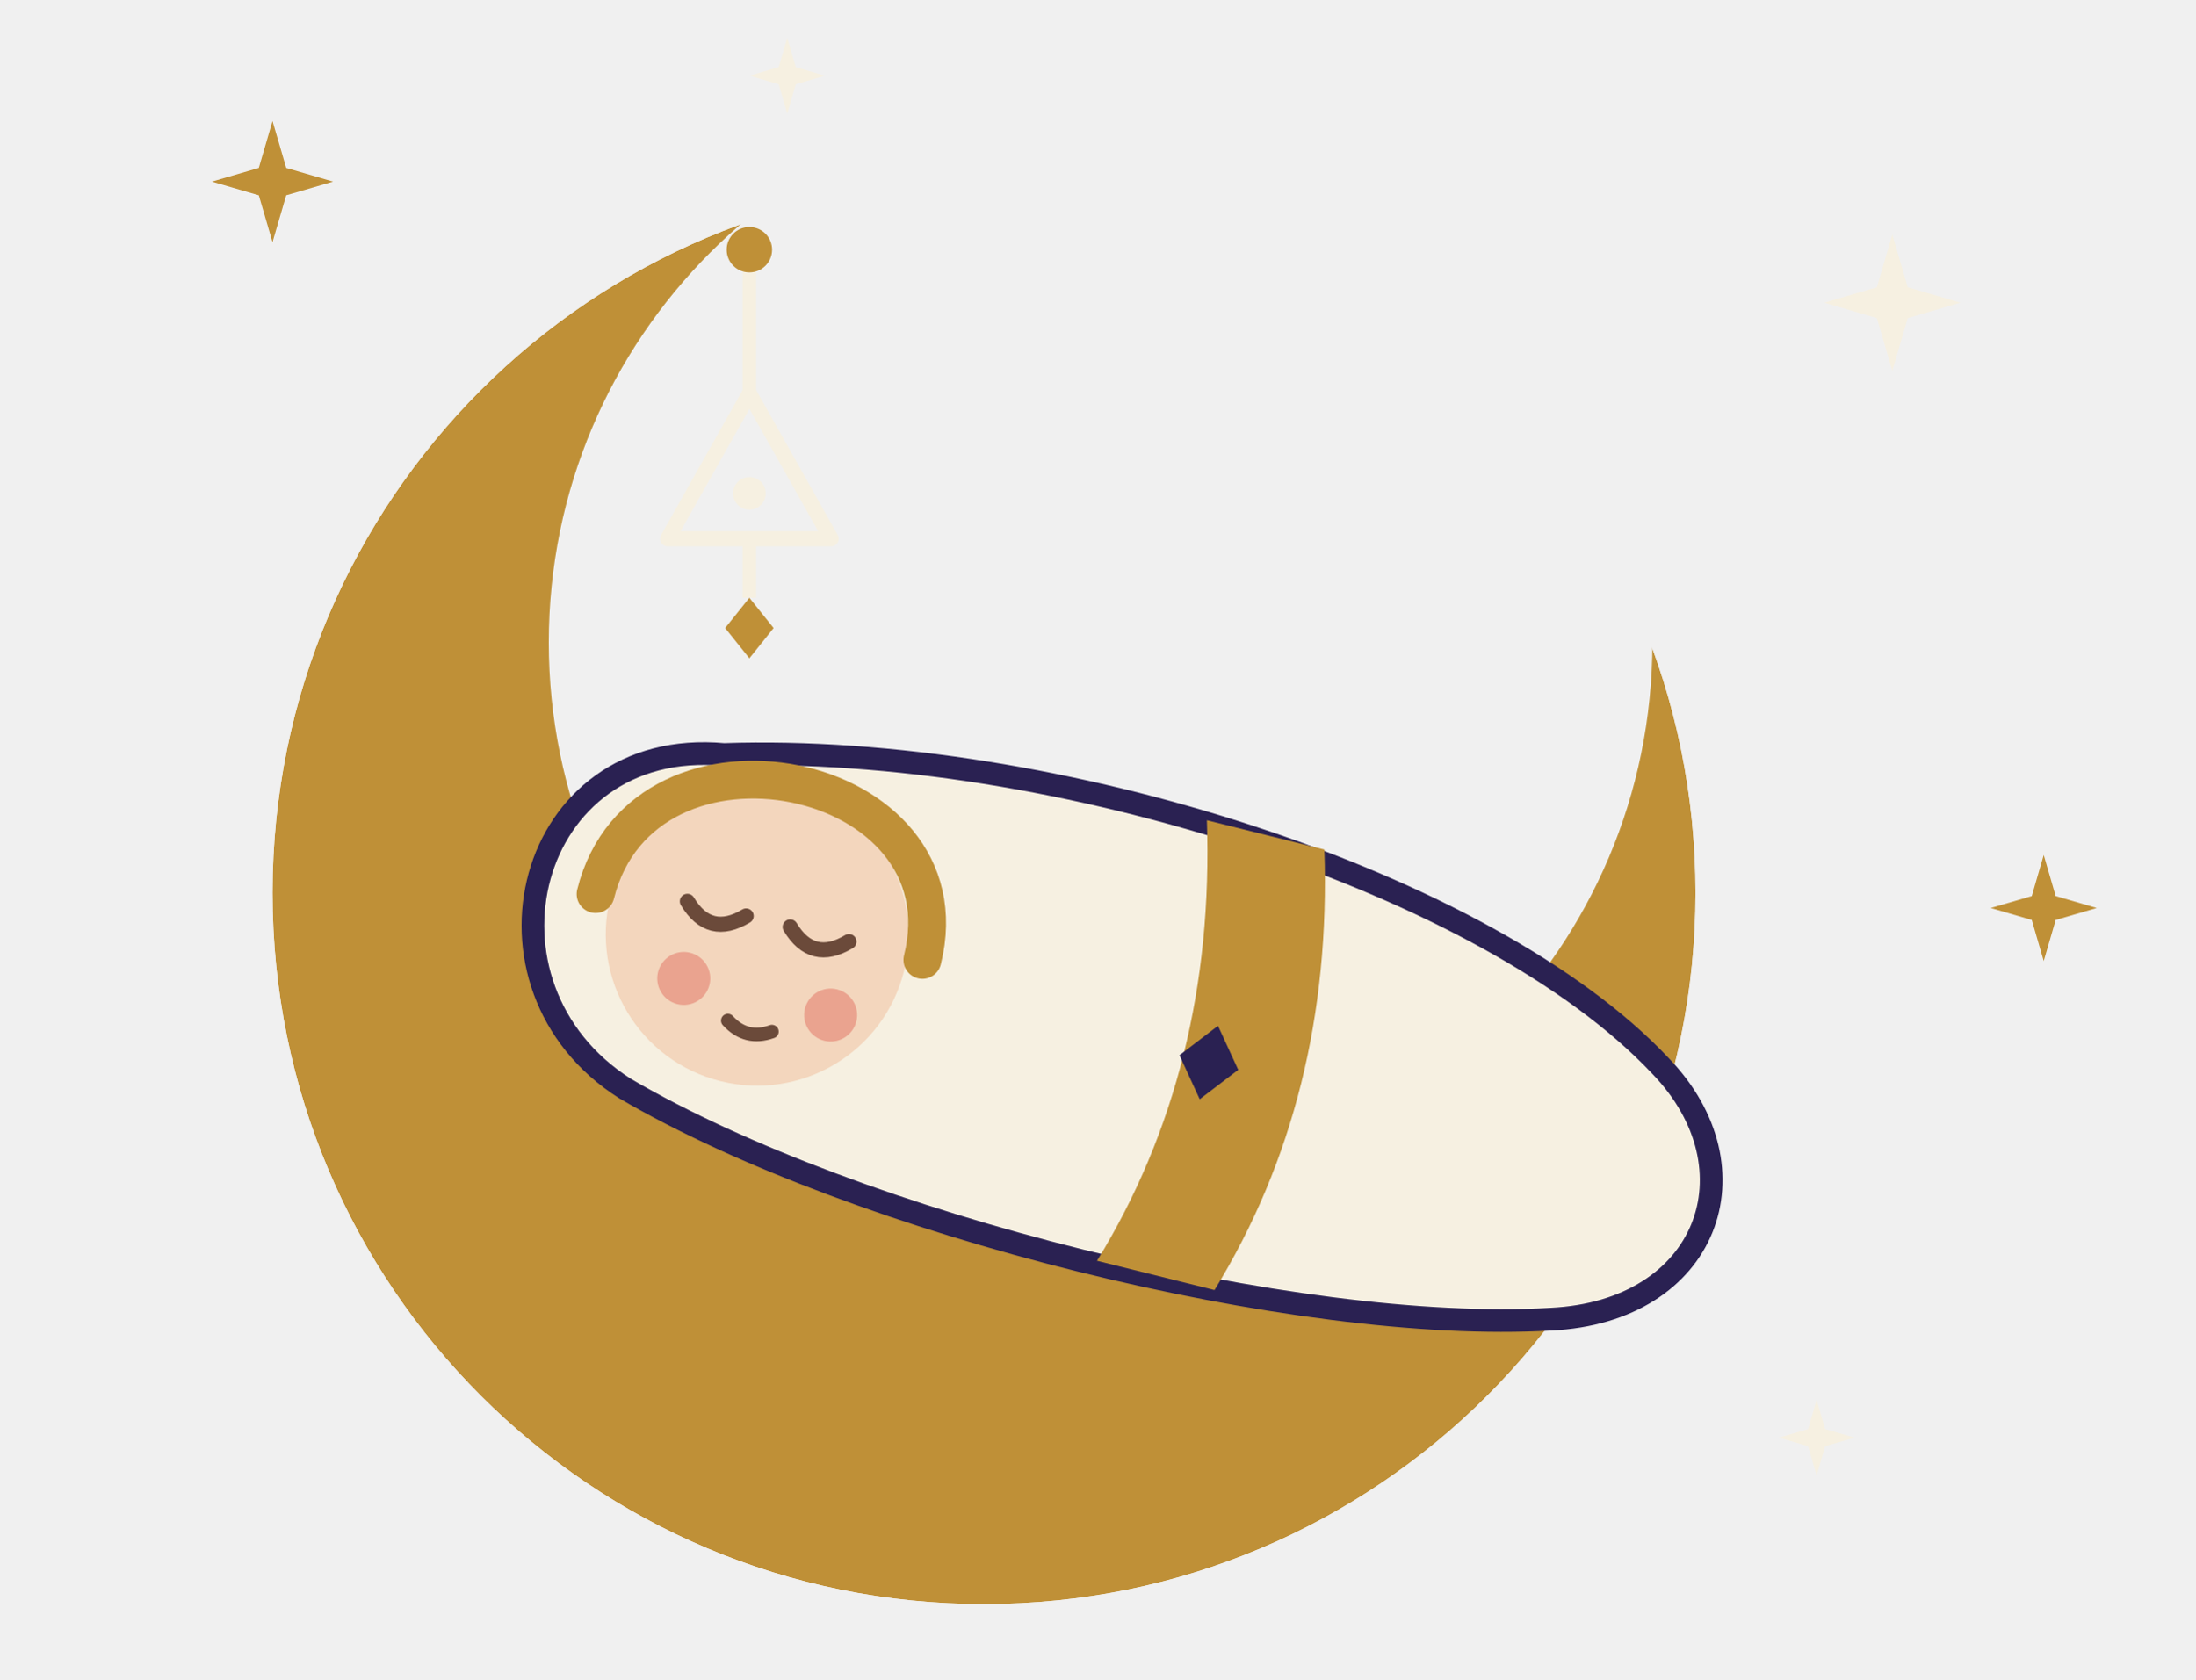
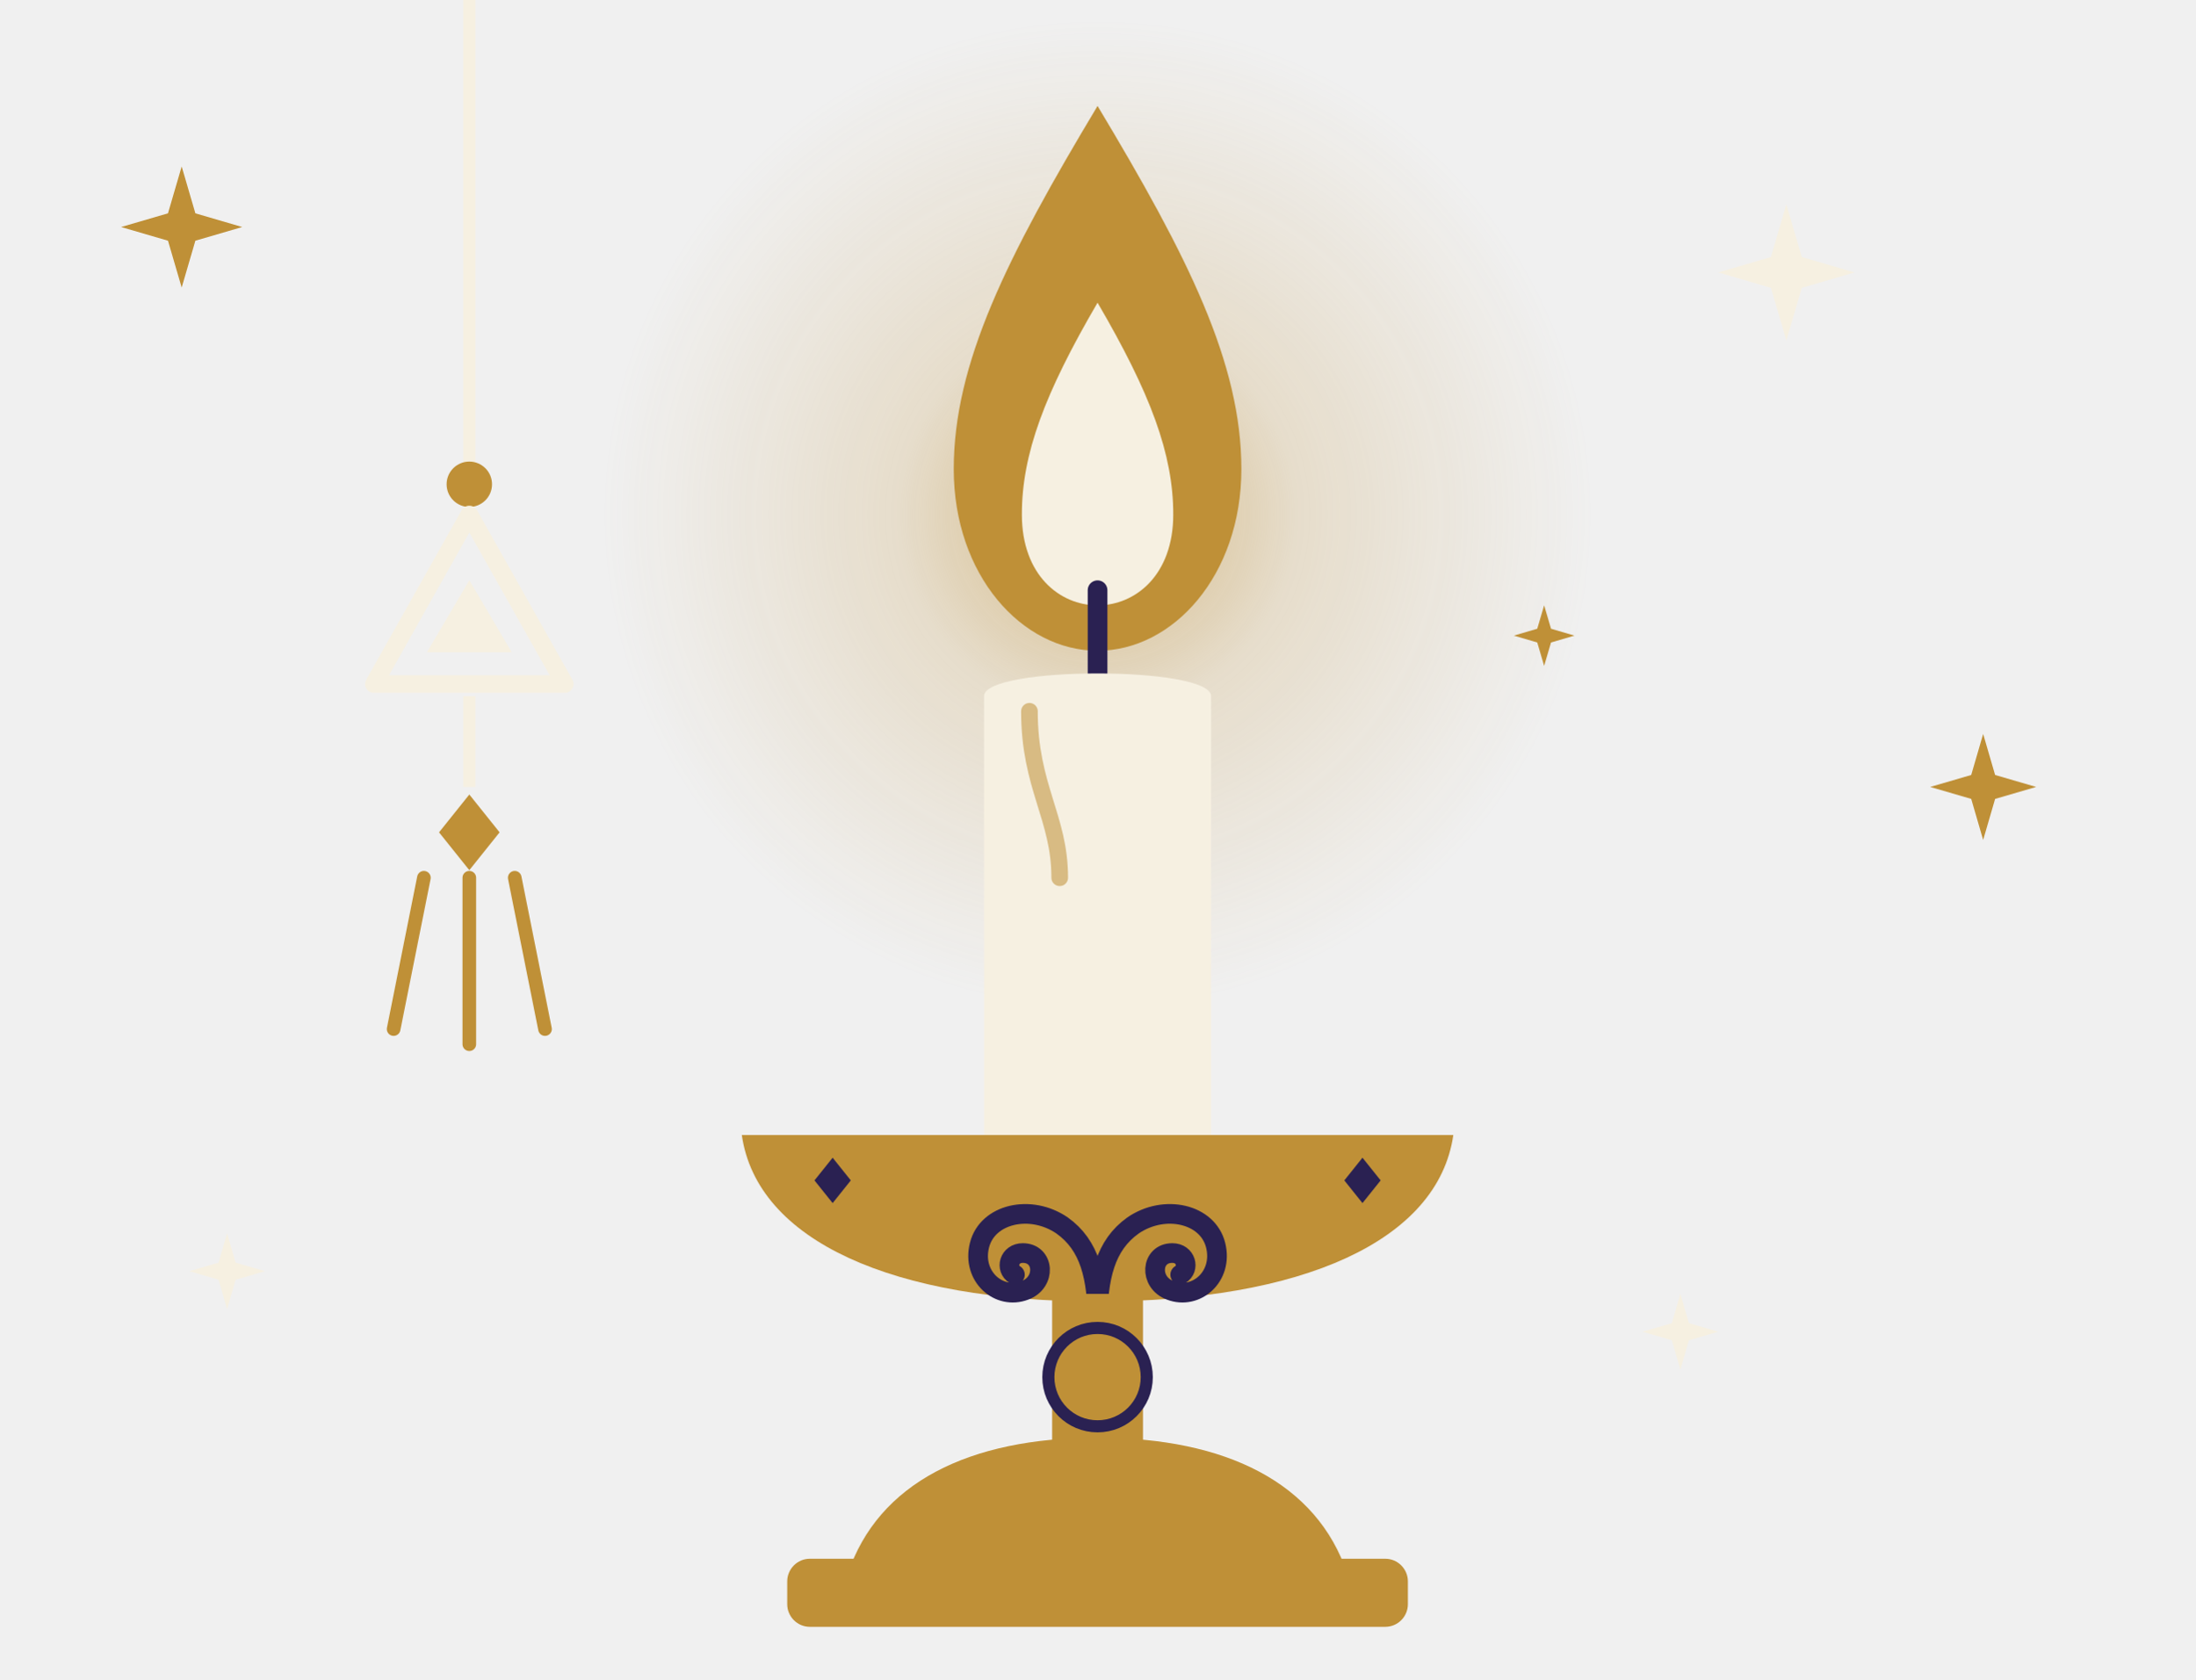
<svg xmlns="http://www.w3.org/2000/svg" width="290" height="222" viewBox="0 0 290 222">
  <defs>
-     <mask id="cm">
-       <circle cx="130" cy="118" r="94" fill="#fff" />
-       <circle cx="145.4" cy="84.9" r="72.9" fill="#000" />
-     </mask>
+     <radialGradient id="gl" cx=".5" cy=".5" r=".5">
+       <stop offset="0" stop-color="#bf9037" stop-opacity=".6" />
+       <stop offset=".4" stop-color="#bf9037" stop-opacity=".2" />
+       <stop offset="1" stop-color="#bf9037" stop-opacity="0" />
+     </radialGradient>
  </defs>
-   <circle cx="130" cy="118" r="94" fill="#bf9037" mask="url(#cm)" />
-   <path d="M99,33 L99,52" stroke="#f6f0e1" stroke-width="1.8" />
-   <circle cx="99" cy="33" r="3" fill="#bf9037" />
-   <g transform="translate(99,64)">
-     <path d="M0,-12 L10.8,7.2 L-10.8,7.2 Z" fill="none" stroke="#f6f0e1" stroke-width="2" stroke-linejoin="round" />
-     <circle cx="0" cy="1.2" r="2.16" fill="#f6f0e1" />
+   <circle cx="145" cy="68" r="66" fill="url(#gl)" />
+   <path d="M145,14 C157,34 164,48 164,62 C164,76 155,86 145,86 C135,86 126,76 126,62 C126,48 133,34 145,14 Z" fill="#bf9037" />
+   <path d="M145,40 C152,52 155,60 155,68 C155,76 150,80 145,80 C140,80 135,76 135,68 C135,60 138,52 145,40 Z" fill="#f6f0e1" />
+   <path d="M145,78 L145,92" stroke="#2a2152" stroke-width="2.6" stroke-linecap="round" />
+   <path d="M130,92 C130,88 160,88 160,92 L160,150 L130,150 Z" fill="#f6f0e1" />
+   <path d="M136,94 C136,104 140,108 140,116" fill="none" stroke="#bf9037" stroke-width="2.2" stroke-linecap="round" opacity=".55" />
+   <path d="M98,150 L192,150 C190,164 172,172 145,172 C118,172 100,164 98,150 Z" fill="#bf9037" />
+   <g transform="translate(145,163) scale(.26)">
+     <g fill="none" stroke="#2a2152" stroke-width="10" stroke-linecap="round" stroke-linejoin="round">
+       <path d="M0,46 C0,22 4,6 18,-4 C34,-15 56,-10 60,6 C64,22 50,34 37,29 C26,25 27,10 38,10 C45,10 47,18 42,21" />
+       <path d="M0,46 C0,22 4,6 18,-4 C34,-15 56,-10 60,6 C64,22 50,34 37,29 C26,25 27,10 38,10 C45,10 47,18 42,21" transform="scale(-1,1)" />
+     </g>
  </g>
-   <path d="M99,71 L99,79" stroke="#f6f0e1" stroke-width="1.8" />
-   <g transform="translate(99,83)">
-     <path d="M0,-4 L3.2,0 L0,4 L-3.2,0 Z" fill="#bf9037" />
+   <g transform="translate(110,156)">
+     <path d="M0,-3 L2.4,0 L0,3 L-2.4,0 Z" fill="#2a2152" />
  </g>
-   <g transform="translate(150,138) rotate(14)">
-     <path d="M-62,-24 C-20,-36 40,-32 68,-14 C84,-4 82,16 62,22 C30,32 -30,32 -64,22 C-88,14 -88,-20 -62,-24 Z" fill="#f6f0e1" stroke="#2a2152" stroke-width="3" />
-     <path d="M2,-31 C8,-10 8,10 2,29 L18,29 C24,10 24,-10 18,-31 Z" fill="#bf9037" />
-     <g transform="translate(10,0)">
-       <path d="M0,-5 L4,0 L0,5 L-4,0 Z" fill="#2a2152" />
-     </g>
-     <circle cx="-52" cy="-2" r="20" fill="#f3d6bd" />
-     <path d="M-74,-2 C-74,-28 -30,-30 -30,-4" fill="none" stroke="#bf9037" stroke-width="5" stroke-linecap="round" />
-     <path d="M-62,-4 q4,4 8,0 M-48,-4 q4,4 8,0" fill="none" stroke="#6b4a3a" stroke-width="2" stroke-linecap="round" />
-     <circle cx="-60" cy="6" r="3.5" fill="#eaa38f" />
-     <circle cx="-40" cy="6" r="3.5" fill="#eaa38f" />
-     <path d="M-53,10 q3,2 6,0" fill="none" stroke="#6b4a3a" stroke-width="1.8" stroke-linecap="round" />
+   <g transform="translate(180,156)">
+     <path d="M0,-3 L2.4,0 L0,3 L-2.4,0 Z" fill="#2a2152" />
  </g>
-   <g transform="translate(250,40)">
+   <rect x="139" y="171" width="12" height="20" fill="#bf9037" />
+   <circle cx="145" cy="182" r="6.5" fill="#bf9037" stroke="#2a2152" stroke-width="1.6" />
+   <path d="M112,208 C116,196 128,190 145,190 C162,190 174,196 178,208 Z" fill="#bf9037" />
+   <rect x="104" y="206" width="82" height="9" rx="3" fill="#bf9037" />
+   <path d="M62,0 L62,64" stroke="#f6f0e1" stroke-width="1.6" />
+   <circle cx="62" cy="64" r="3" fill="#bf9037" />
+   <g transform="translate(62,82)">
+     <path d="M0,-14 L12.6,8.4 L-12.6,8.4 Z" fill="none" stroke="#f6f0e1" stroke-width="2.333" stroke-linejoin="round" />
+     <path d="M0,-5.32 L5.6,4.2 L-5.6,4.2 Z" fill="#f6f0e1" />
+   </g>
+   <path d="M62,92 L62,104" stroke="#f6f0e1" stroke-width="1.6" />
+   <g transform="translate(62,110)">
+     <path d="M0,-5 L4,0 L0,5 L-4,0 Z" fill="#bf9037" />
+   </g>
+   <g fill="none" stroke="#bf9037" stroke-width="1.8" stroke-linecap="round">
+     <path d="M56,116 L52,136 M62,116 L62,138 M68,116 L72,136" />
+   </g>
+   <g transform="translate(236,36)">
    <path d="M0.00,-9.00 L2.04,-2.04 L9.00,0.00 L2.04,2.04 L0.00,9.00 L-2.04,2.04 L-9.00,0.00 L-2.04,-2.04 Z" fill="#f6f0e1" />
  </g>
-   <g transform="translate(270,120)">
+   <g transform="translate(262,104)">
    <path d="M0.00,-7.00 L1.58,-1.58 L7.00,0.00 L1.58,1.58 L0.00,7.00 L-1.58,1.58 L-7.00,0.00 L-1.58,-1.58 Z" fill="#bf9037" />
  </g>
-   <g transform="translate(36,24)">
+   <g transform="translate(24,30)">
    <path d="M0.00,-8.00 L1.81,-1.81 L8.00,0.00 L1.81,1.81 L0.00,8.00 L-1.81,1.81 L-8.00,0.00 L-1.81,-1.81 Z" fill="#bf9037" />
  </g>
-   <g transform="translate(240,190)">
+   <g transform="translate(222,176)">
    <path d="M0.00,-5.00 L1.13,-1.13 L5.00,0.00 L1.13,1.13 L0.00,5.00 L-1.13,1.13 L-5.00,0.00 L-1.13,-1.13 Z" fill="#f6f0e1" />
  </g>
-   <g transform="translate(104,10)">
+   <g transform="translate(30,168)">
    <path d="M0.00,-5.00 L1.13,-1.13 L5.00,0.00 L1.13,1.13 L0.00,5.00 L-1.13,1.13 L-5.00,0.00 L-1.13,-1.13 Z" fill="#f6f0e1" />
  </g>
+   <g transform="translate(204,84)">
+     <path d="M0.00,-4.00 L0.91,-0.91 L4.00,0.00 L0.91,0.91 L0.00,4.00 L-0.91,0.91 L-4.00,0.00 L-0.91,-0.91 Z" fill="#bf9037" />
+   </g>
</svg>
